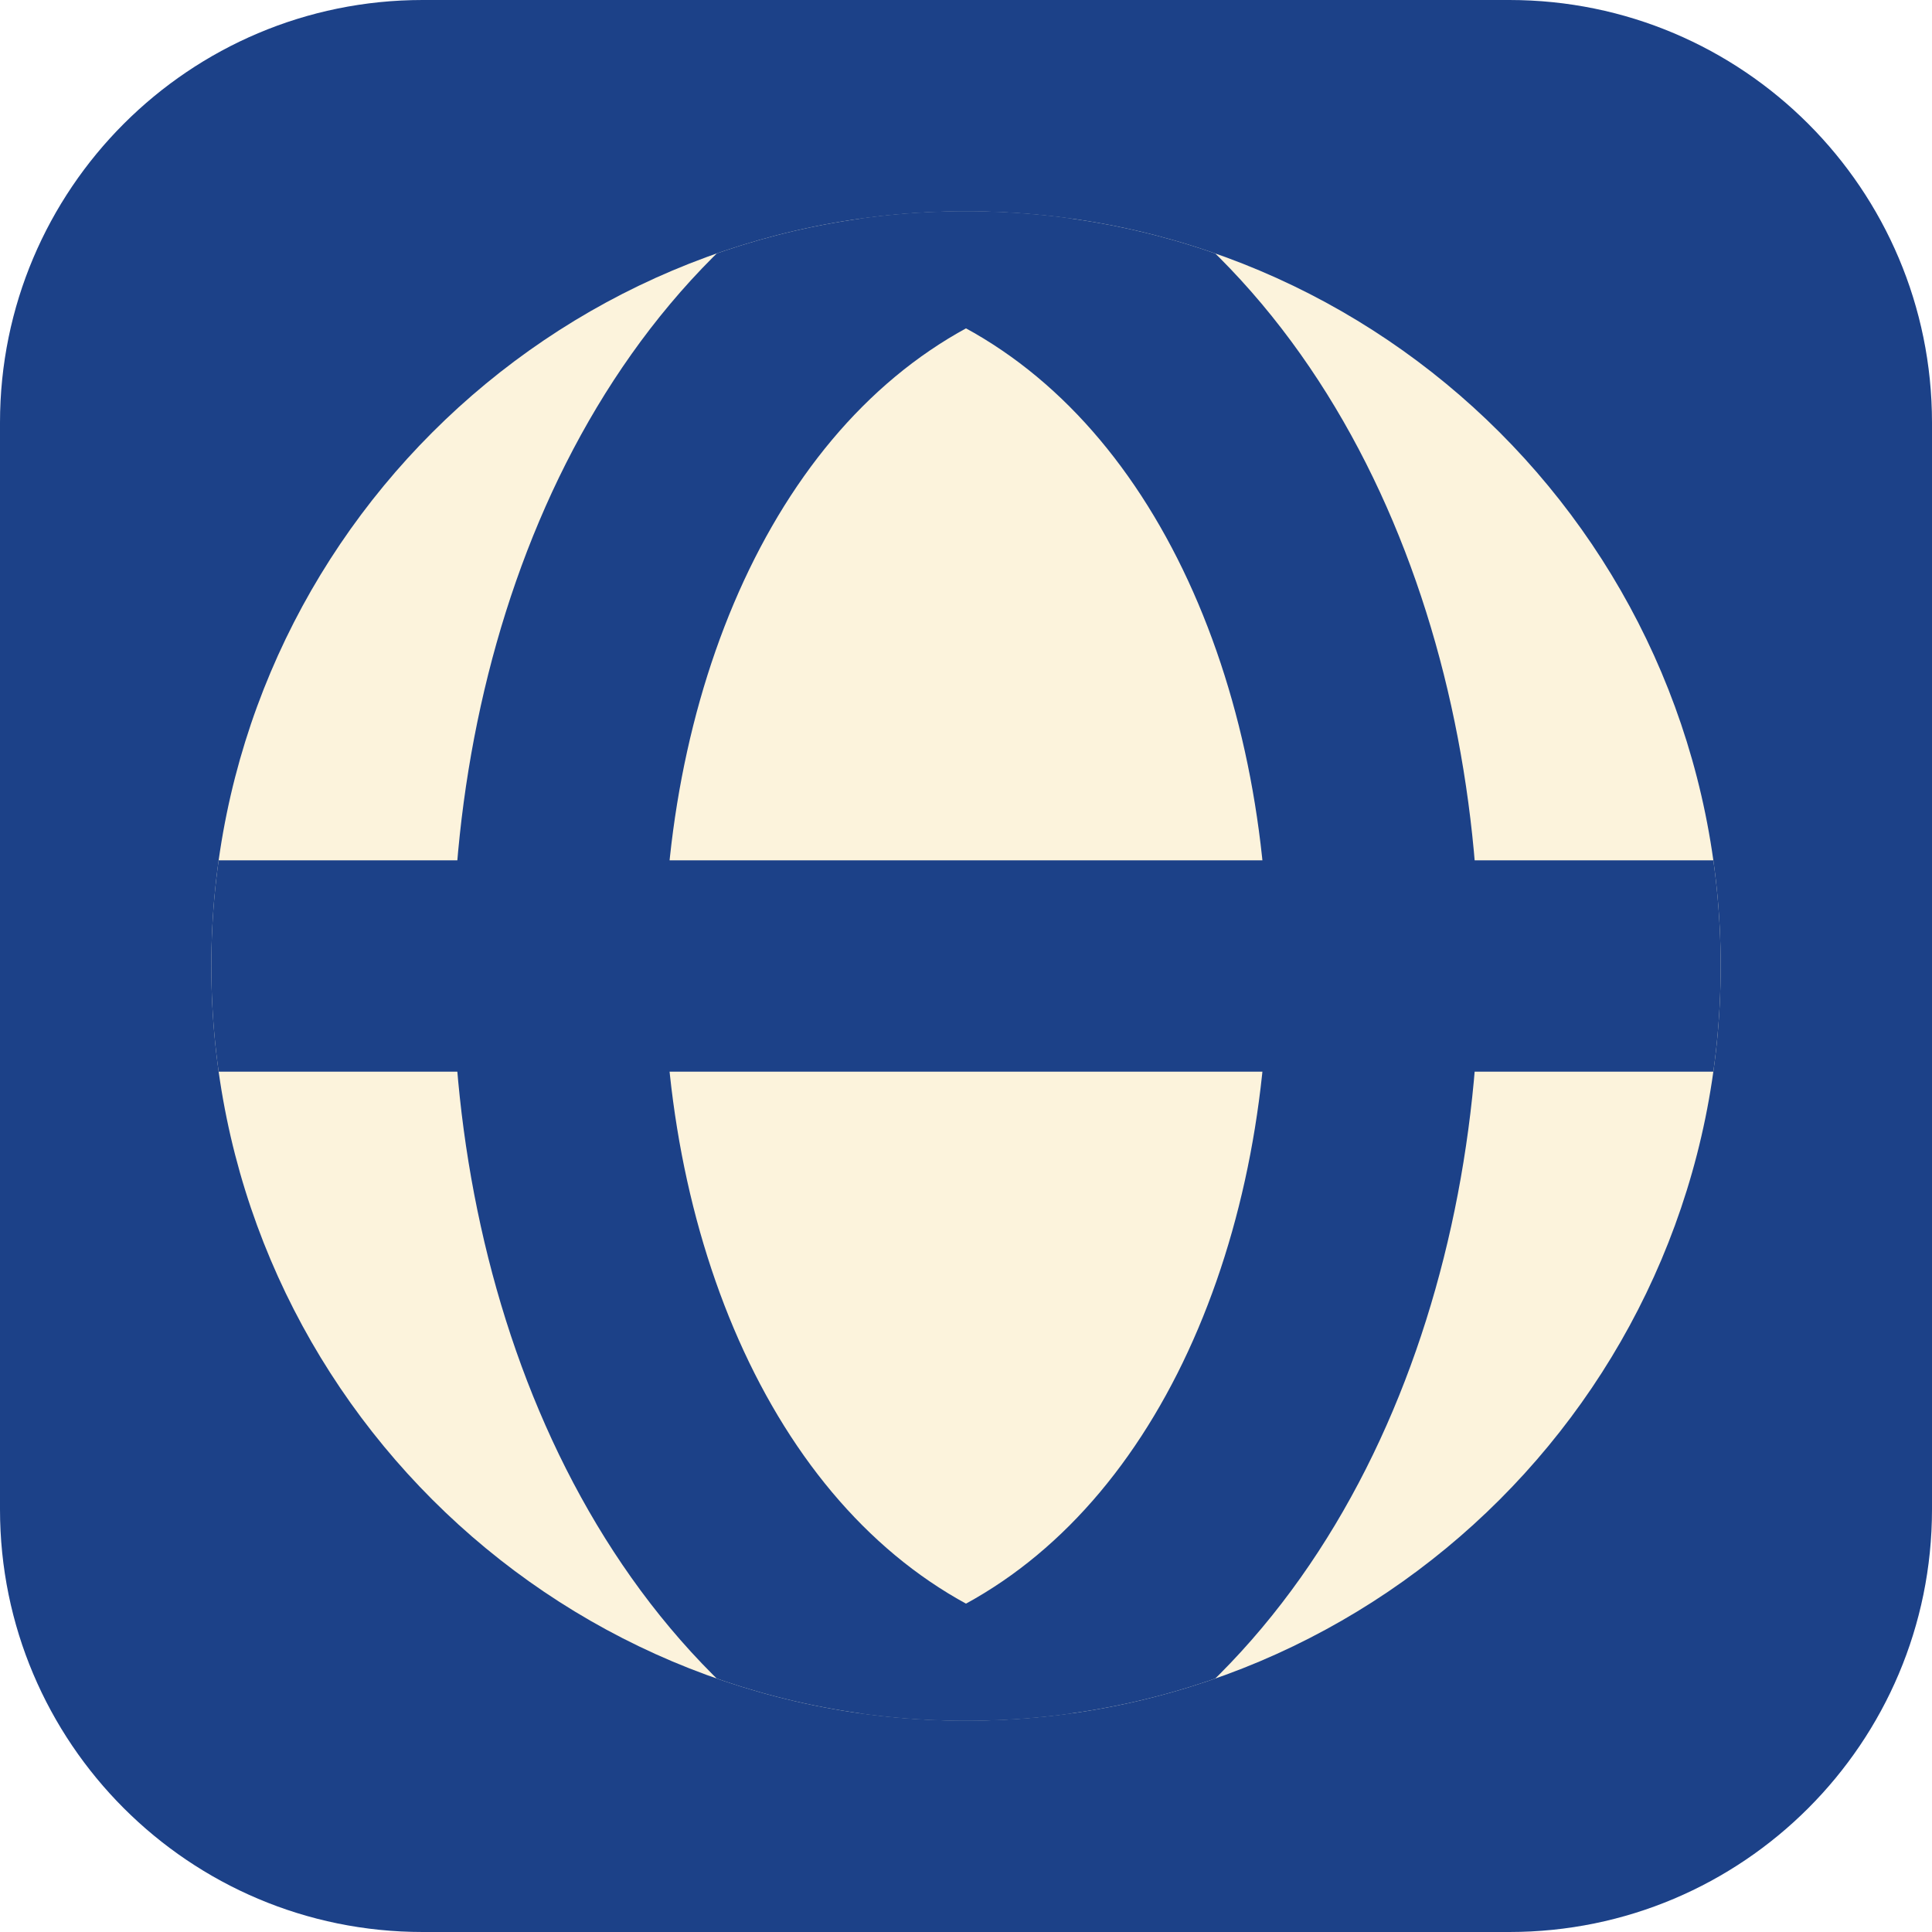
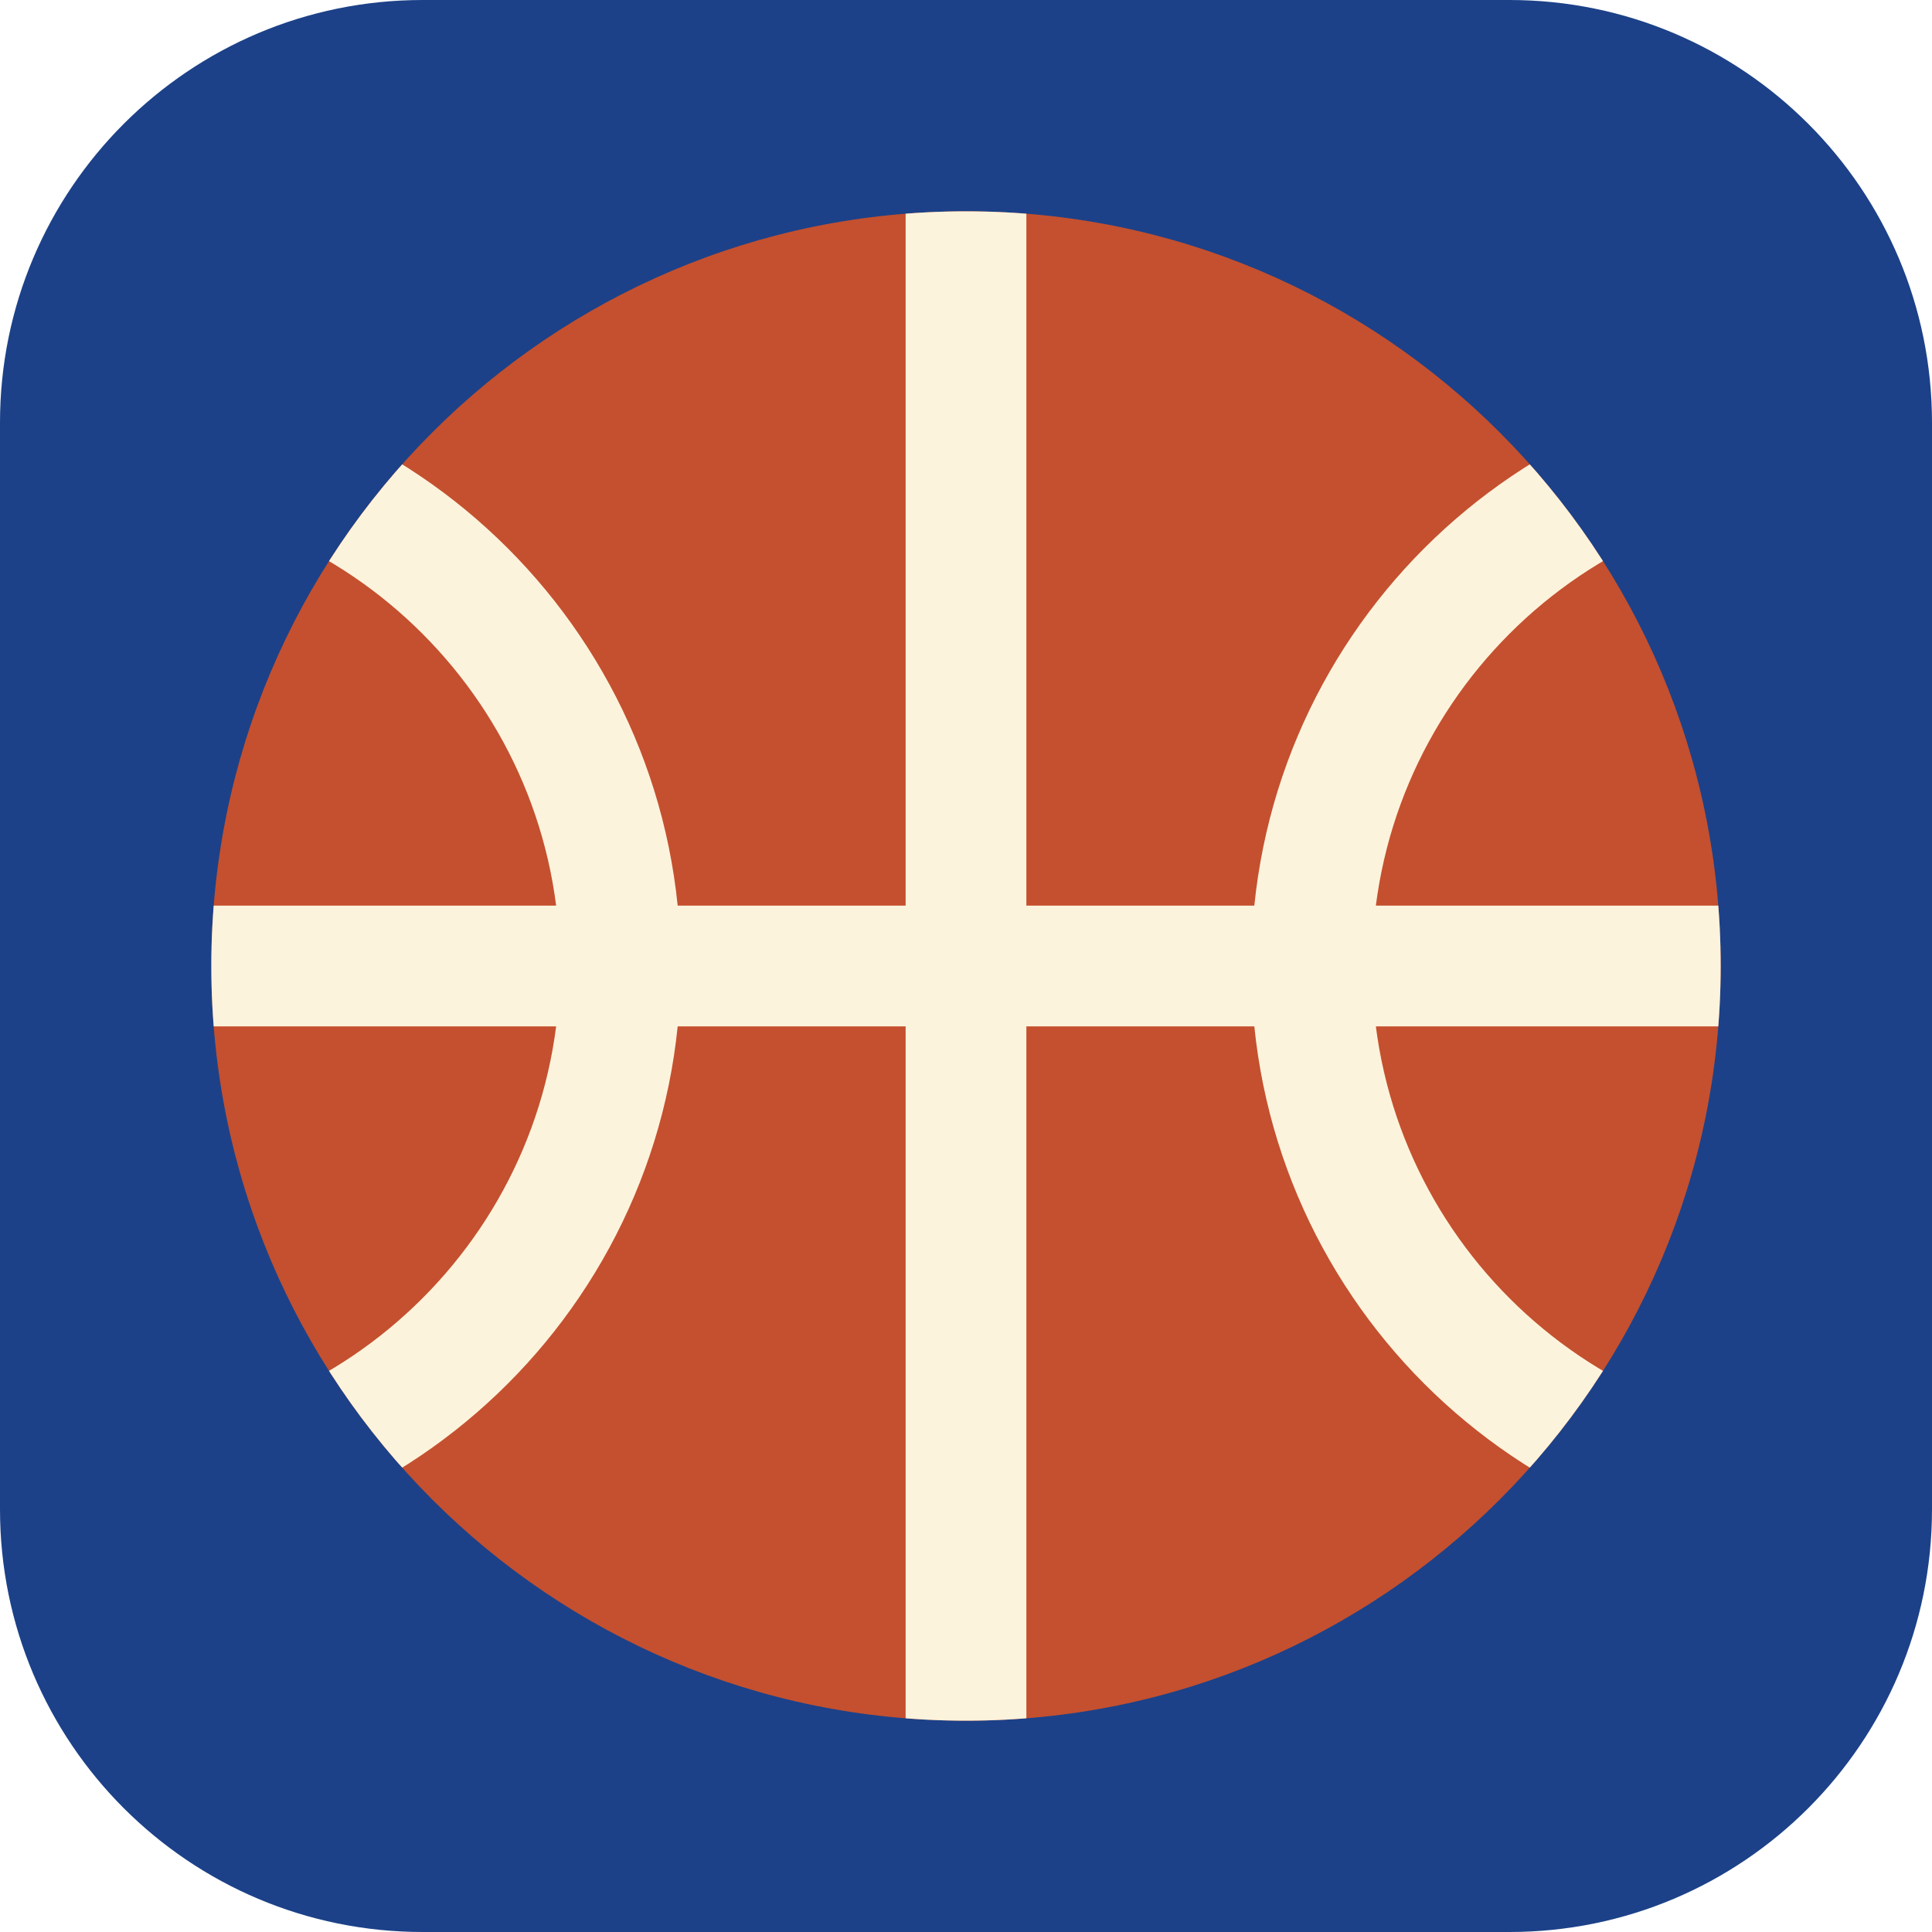
<svg xmlns="http://www.w3.org/2000/svg" viewBox="0 0 64 64" role="img" aria-label="IKnoBall">
  <rect width="64" height="64" rx="14" fill="#1C4188" />
-   <circle cx="32" cy="32" r="25" fill="#FCF3DC" />
+   <circle cx="32" cy="32" r="25" fill="#C4502F" />
  <defs>
    <clipPath id="ikb-ball-10">
      <circle cx="32" cy="32" r="25" />
    </clipPath>
  </defs>
-   <g fill="none" stroke="#1C4188" stroke-width="7" stroke-linecap="round" clip-path="url(#ikb-ball-10)">
+   <g fill="none" stroke="#FCF3DC" stroke-width="4" stroke-linecap="round" clip-path="url(#ikb-ball-10)">
    <path d="M7 32H57" />
-     <path d="M32 7C14 14.5 14 49.5 32 57" />
-     <path d="M32 7C50 14.5 50 49.5 32 57" />
+     <path d="M32 7V57" />
+     <circle cx="2.975" cy="32" r="17.575" />
+     <circle cx="61.025" cy="32" r="17.575" />
  </g>
</svg>
